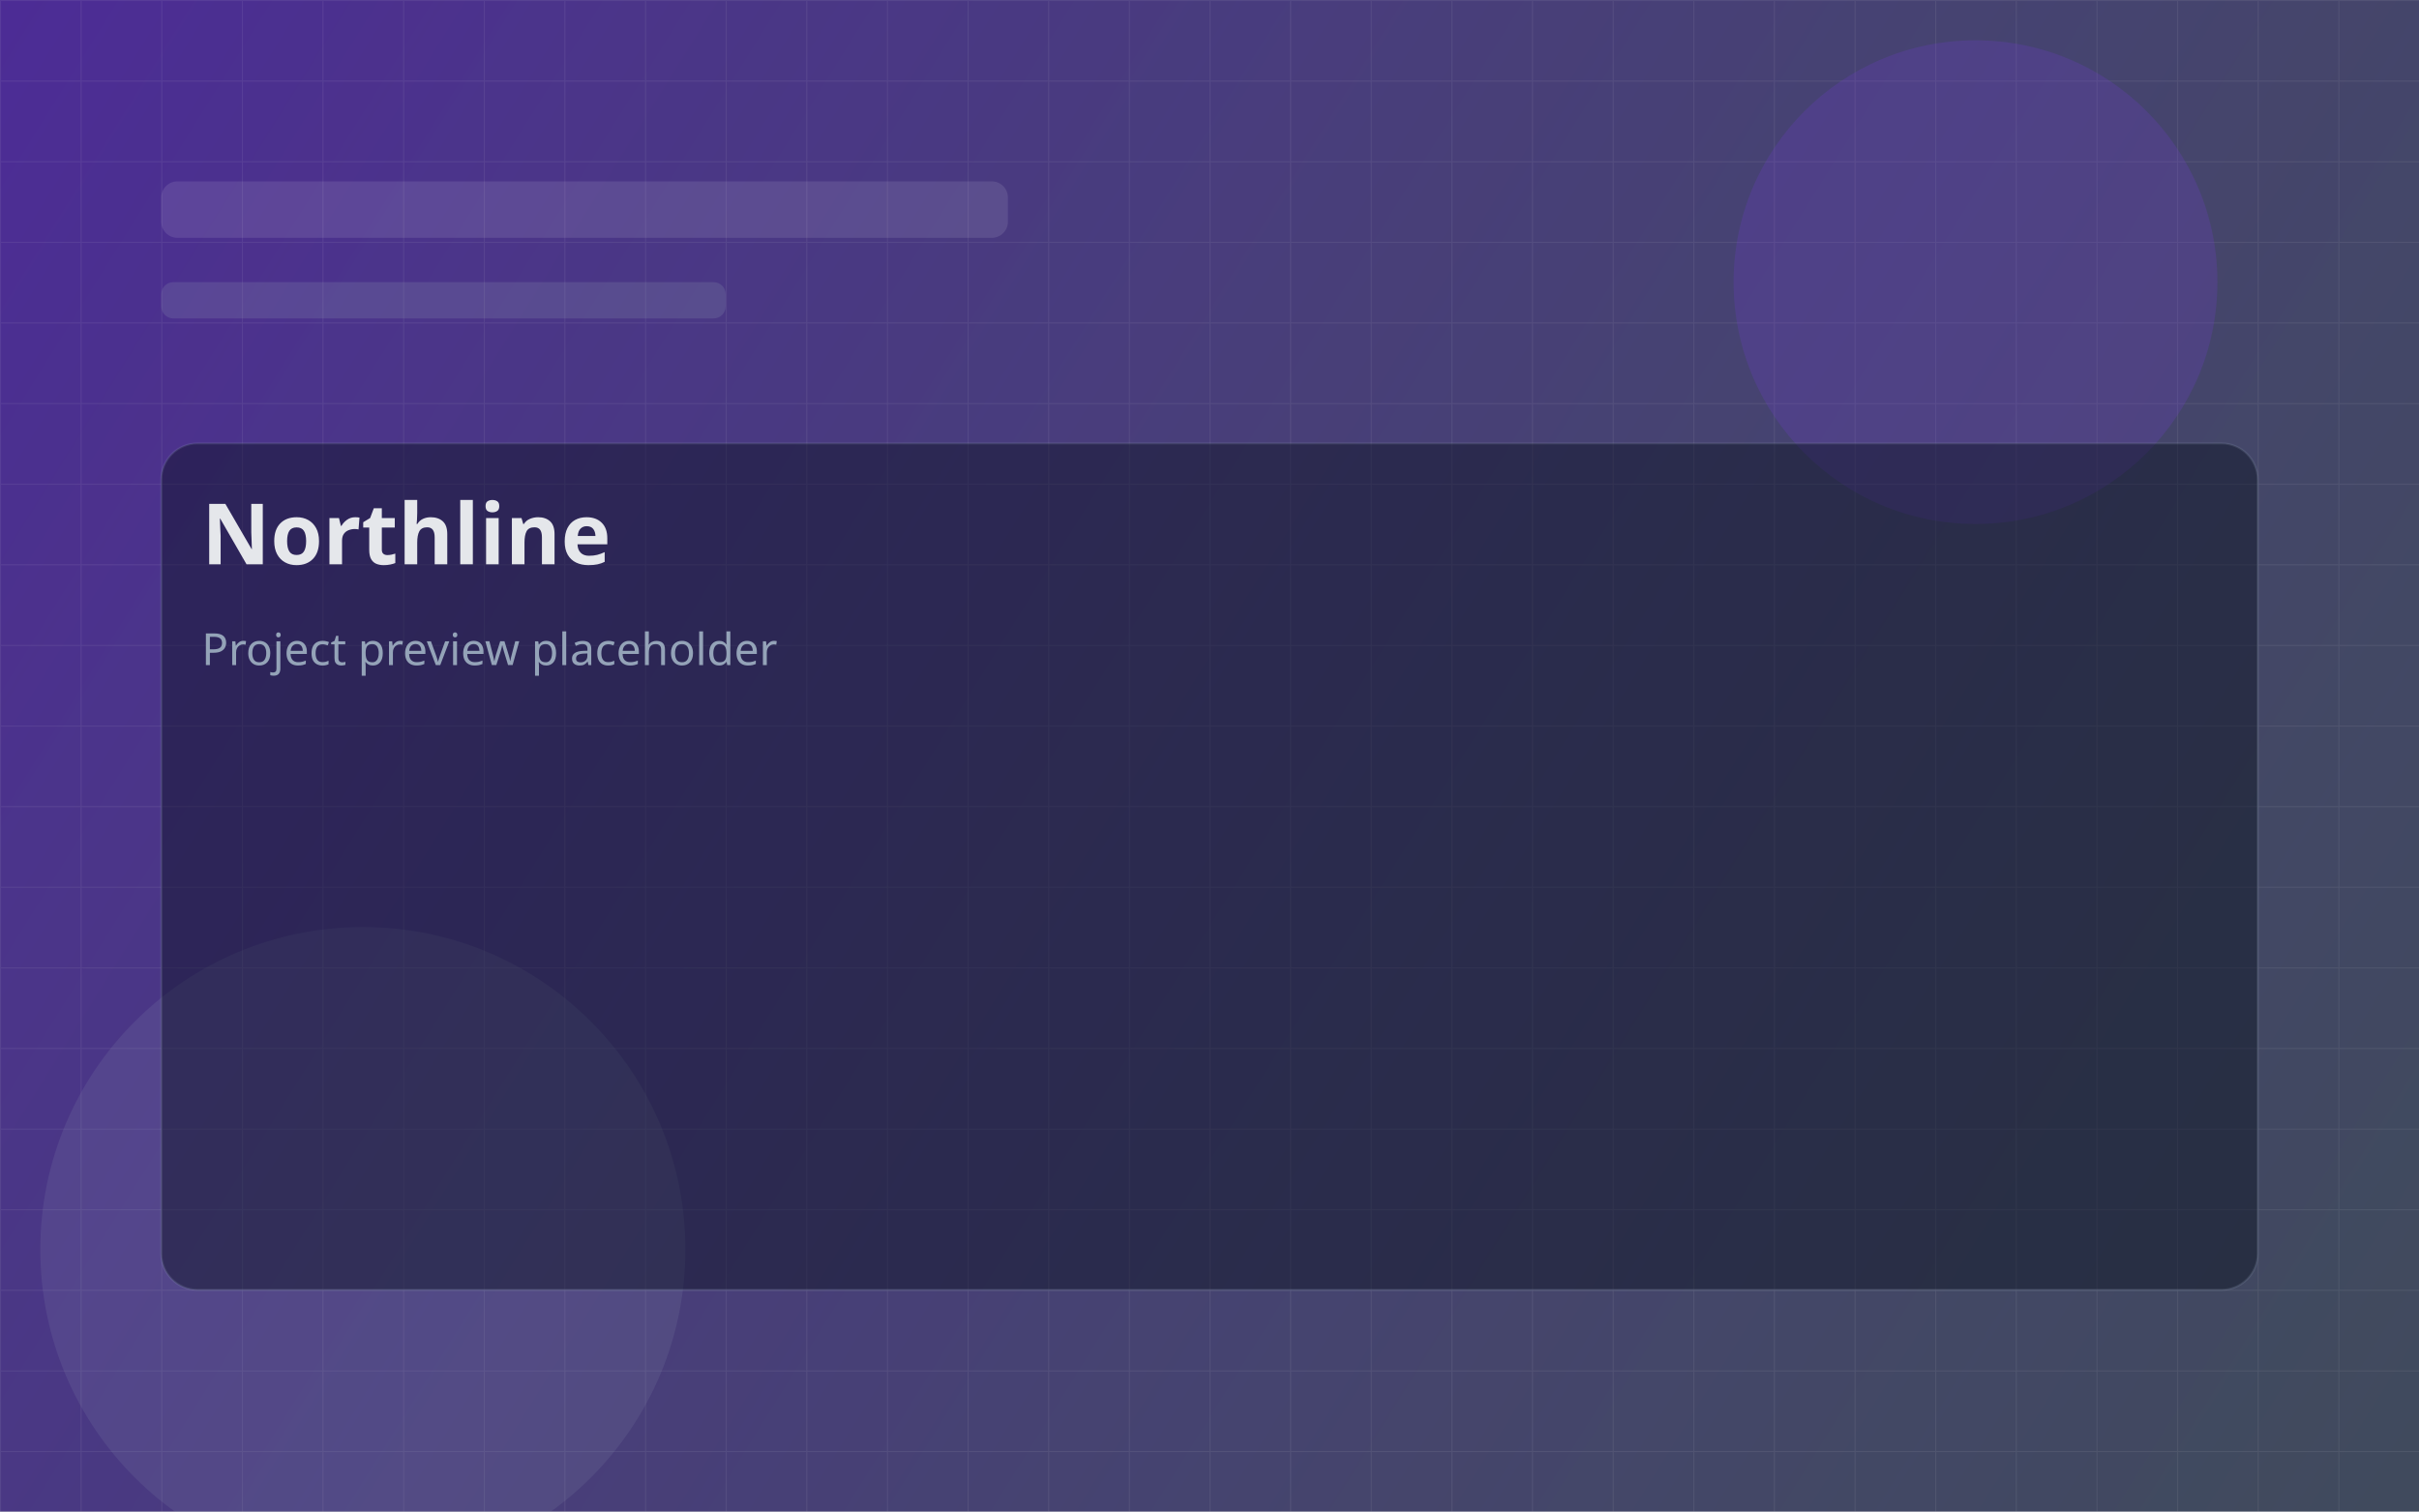
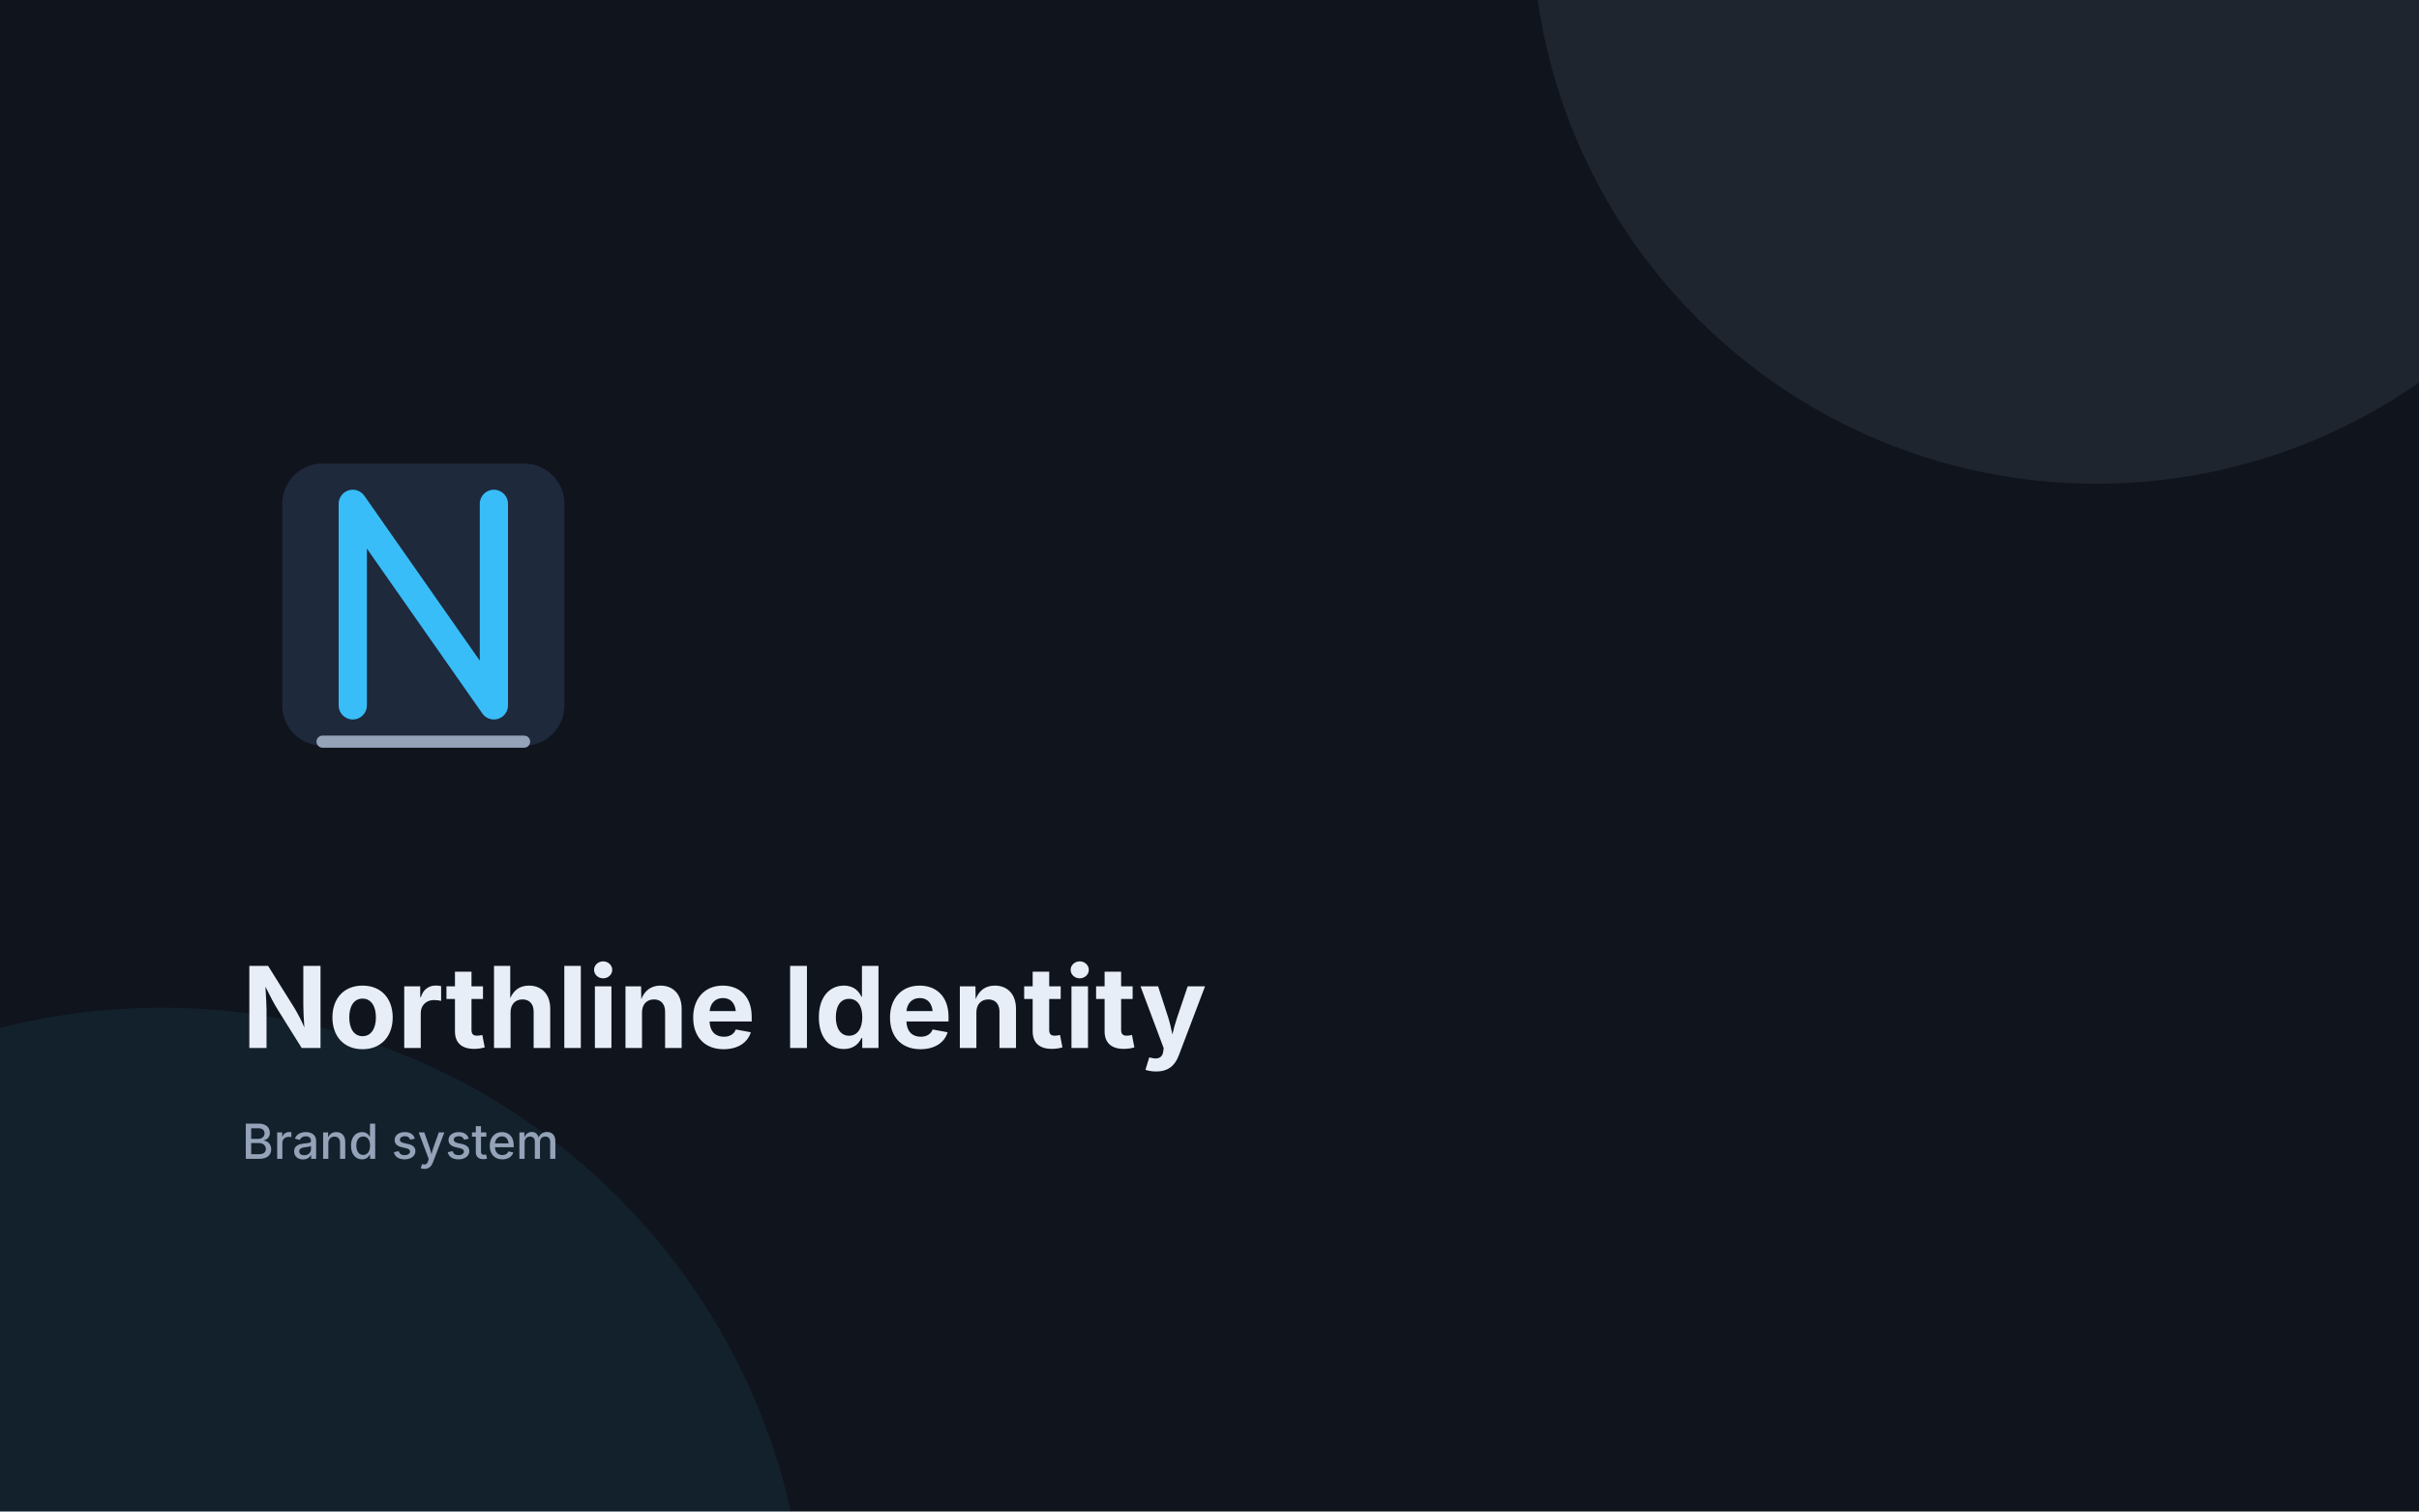
<svg xmlns="http://www.w3.org/2000/svg" width="1200" height="750" viewBox="0 0 1200 750" fill="none">
-   <defs>
-     <linearGradient id="g" x1="0" y1="0" x2="1200" y2="750" gradientUnits="userSpaceOnUse">
-       <stop stop-color="#7C3AED" stop-opacity="0.55" />
-       <stop offset="1" stop-color="#94A3B8" stop-opacity="0.35" />
-     </linearGradient>
-     <pattern id="grid" width="40" height="40" patternUnits="userSpaceOnUse">
-       <path d="M40 0H0V40" stroke="rgba(229,231,235,0.08)" stroke-width="1" />
-     </pattern>
-   </defs>
-   <rect width="1200" height="750" fill="#121A2B" />
-   <rect width="1200" height="750" fill="url(#g)" />
-   <rect width="1200" height="750" fill="url(#grid)" />
-   <circle cx="980" cy="140" r="120" fill="#7C3AED" fill-opacity="0.18" />
-   <circle cx="180" cy="620" r="160" fill="#94A3B8" fill-opacity="0.14" />
-   <rect x="80" y="90" width="420" height="28" rx="8" fill="rgba(229,231,235,0.12)" />
-   <rect x="80" y="140" width="280" height="18" rx="6" fill="rgba(148,163,184,0.2)" />
-   <rect x="80" y="220" width="1040" height="420" rx="18" fill="rgba(11,16,32,0.45)" stroke="rgba(148,163,184,0.18)" />
-   <text x="100" y="280" fill="#E5E7EB" font-family="ui-sans-serif,system-ui" font-size="42" font-weight="600">Northline</text>
-   <text x="100" y="330" fill="#94A3B8" font-family="ui-sans-serif,system-ui" font-size="22">Project preview placeholder</text>
+   <rect width="1200" height="750" fill="#10141C" />
+   <circle cx="1040" cy="-40" r="280" fill="#94A3B8" fill-opacity="0.12" />
+   <circle cx="80" cy="820" r="320" fill="#38BDF8" fill-opacity="0.08" />
+   <g transform="translate(120 210)">
+     <rect x="20" y="20" width="140" height="140" rx="20" fill="#1E293B" />
+     <path d="M55 140 V40 L125 140 V40" stroke="#38BDF8" stroke-width="14" stroke-linecap="round" stroke-linejoin="round" fill="none" />
+     <path d="M40 158 H140" stroke="#94A3B8" stroke-width="6" stroke-linecap="round" />
+   </g>
+   <text x="120" y="520" fill="#E8EEF7" font-family="ui-sans-serif, system-ui, -apple-system, Segoe UI, sans-serif" font-size="56" font-weight="700">Northline Identity</text>
+   <text x="120" y="575" fill="#94A3B8" font-family="ui-sans-serif, system-ui, -apple-system, Segoe UI, sans-serif" font-size="24" font-weight="500">Brand system</text>
</svg>
